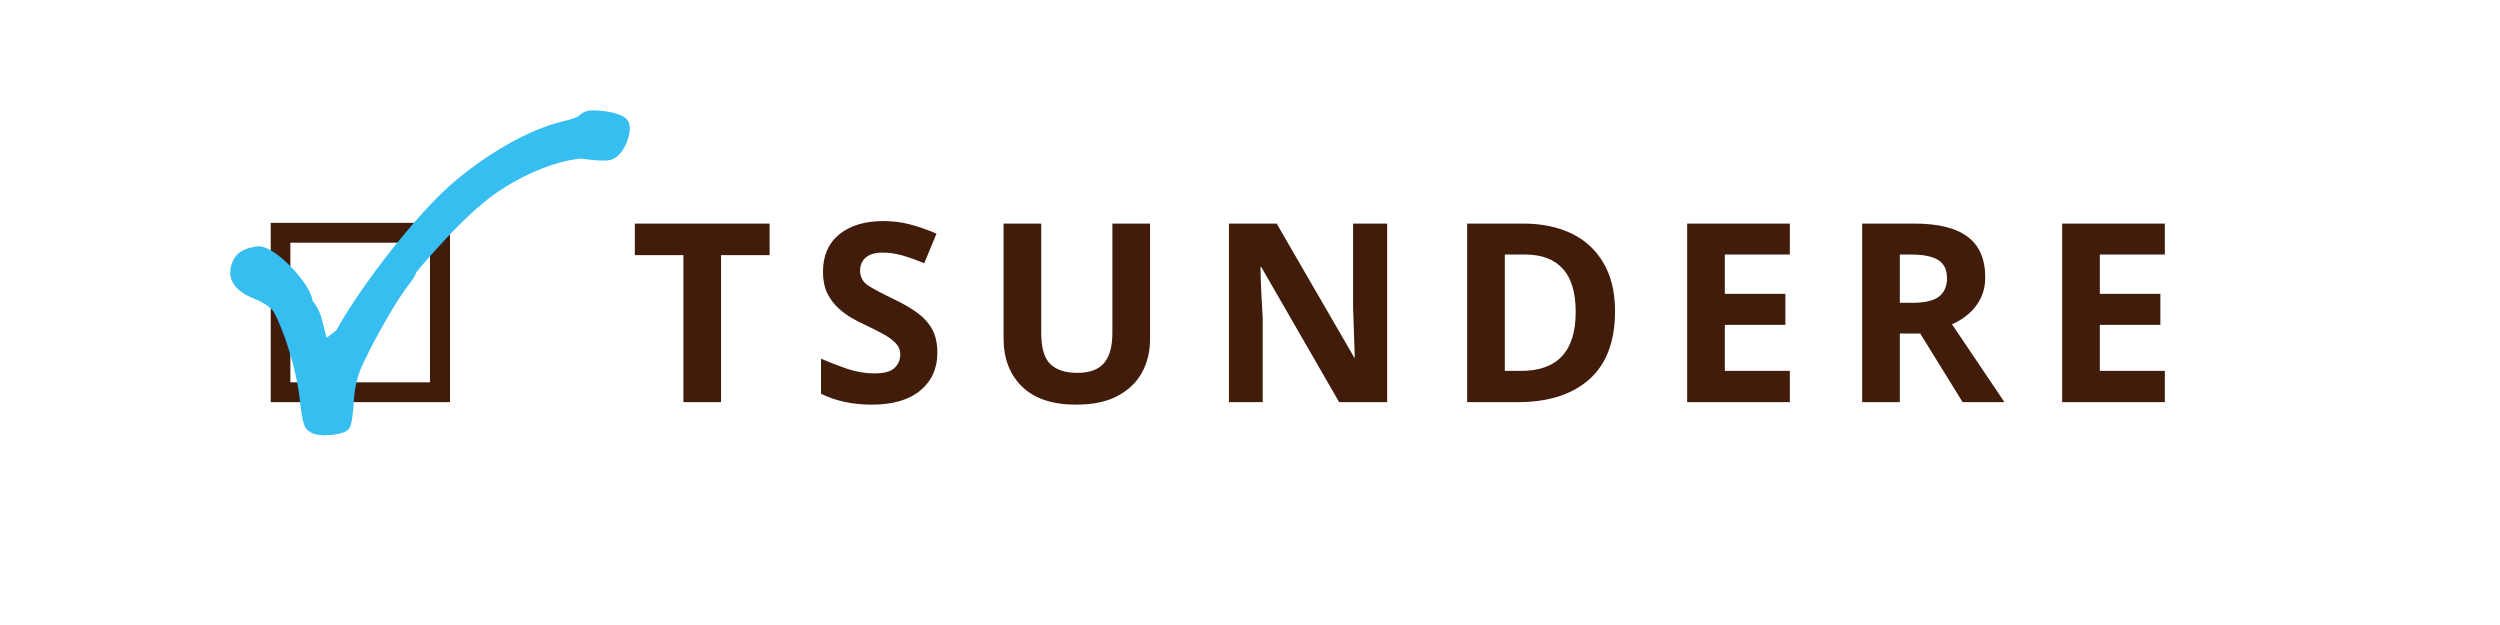
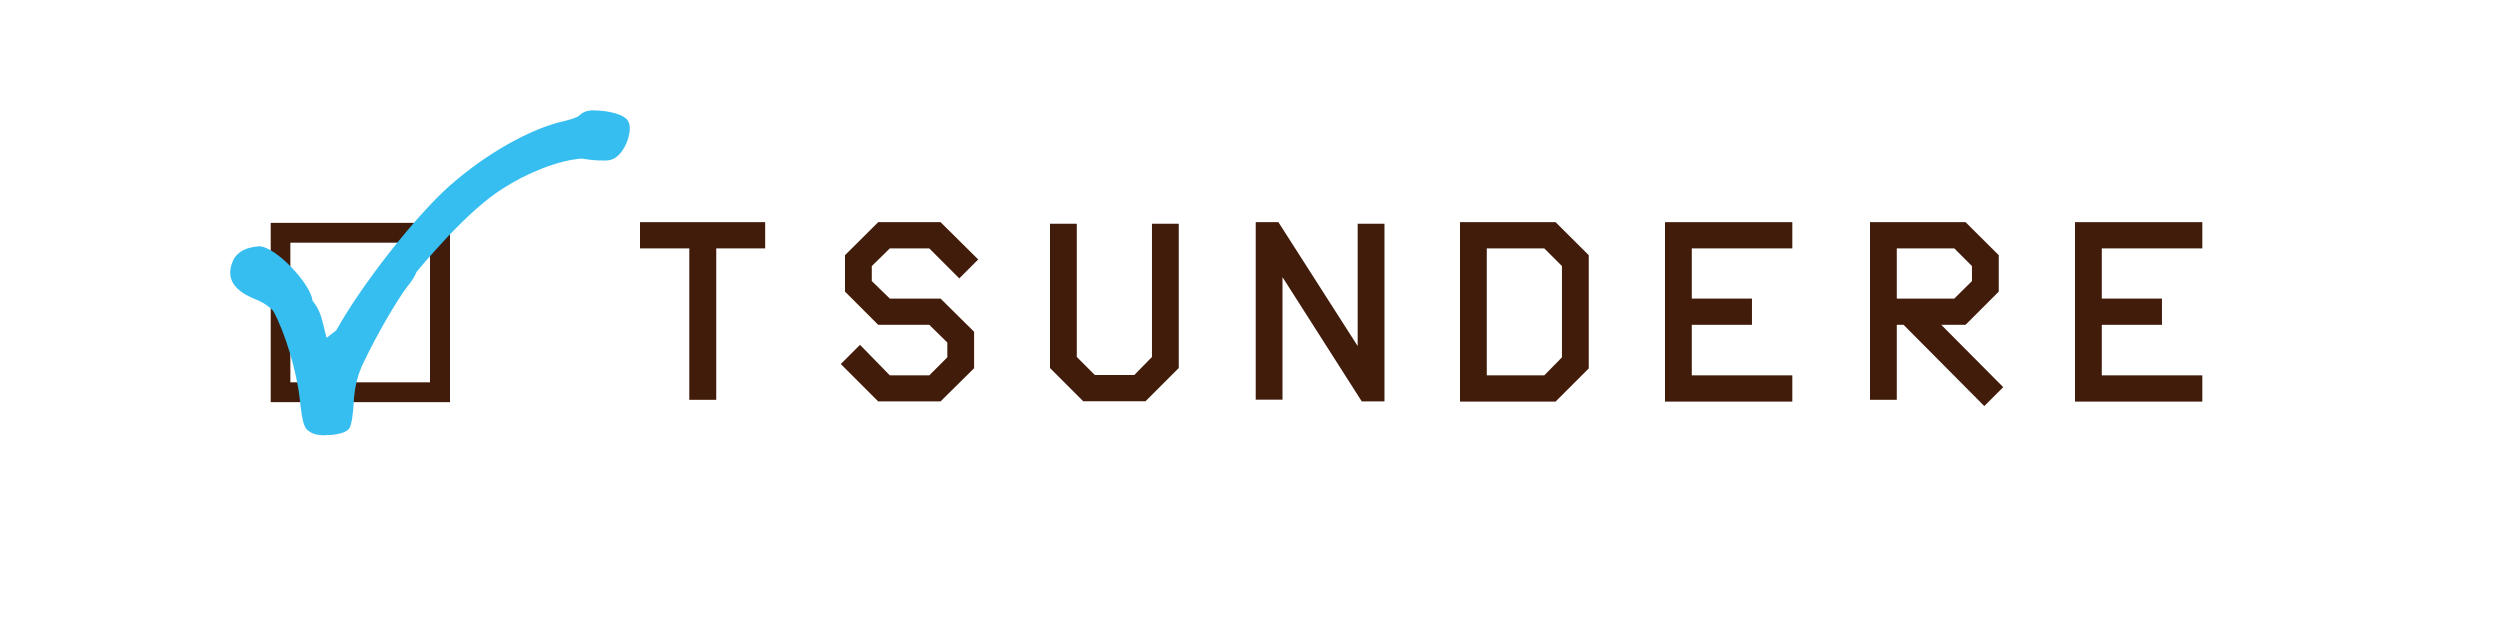
<svg xmlns="http://www.w3.org/2000/svg" id="Layer_1" data-name="Layer 1" viewBox="0 0 140 35">
  <defs>
    <style>
      .cls-1 {
-         font-family: FRAC-ExtraBold, FRAC;
-         font-size: 14px;
-         font-weight: 700;
-         letter-spacing: .14em;
-       }
- 
-       .cls-1, .cls-2 {
        fill: #411c0a;
      }

-       .cls-3 {
+       .cls-2 {
        fill: #37bef0;
      }
    </style>
  </defs>
-   <path class="cls-2" d="m15.16,12.48h10.04v10.04h-10.04v-10.04Zm1.1,8.93h7.82v-7.82h-7.82v7.82Z" />
-   <path class="cls-3" d="m18.25,24.38c-.39,0-.71-.06-.88-.19-.36-.2-.43-.49-.59-1.89-.16-1.49-.83-3.72-1.47-4.87-.14-.19-.55-.5-1.03-.68-1.52-.61-1.47-1.42-1.31-1.96.2-.6.66-.92,1.52-1,.96,0,2.94,2.15,3.01,3.05.35.42.49.87.57,1.21l.22.87.54-.42c1.44-2.59,4.43-6.38,6.32-8.07,2.03-1.8,4.56-3.24,6.45-3.65.38-.09.66-.2.78-.26.22-.22.43-.31.73-.34h.06c.96,0,1.87.25,2.03.65.2.41-.06,1.33-.5,1.79-.22.25-.44.35-.75.37h-.14c-.45,0-.81-.04-1.23-.11-1.31.09-3.06.8-4.41,1.67-.9.56-1.98,1.52-3.14,2.75-.97,1.05-1.56,1.74-1.71,1.94-.07.17-.17.39-.51.81-.56.72-1.72,2.71-2.43,4.21-.35.7-.52,1.41-.57,2.22-.02.6-.12,1.33-.25,1.51-.12.19-.51.32-1.03.37h-.31l.03.02Z" />
-   <text class="cls-1" transform="translate(35.27 22.52)">
-     <tspan x="0" y="0">TSUNDERE</tspan>
-   </text>
+   <path class="cls-1" d="m15.16,12.48h10.04v10.04h-10.04v-10.04Zm1.1,8.93h7.82v-7.82h-7.82v7.82Z" />
+   <path class="cls-2" d="m18.25,24.38c-.39,0-.71-.06-.88-.19-.36-.2-.43-.49-.59-1.89-.16-1.49-.83-3.72-1.47-4.87-.14-.19-.55-.5-1.03-.68-1.52-.61-1.47-1.42-1.31-1.96.2-.6.66-.92,1.52-1,.96,0,2.94,2.15,3.01,3.05.35.42.49.87.57,1.21l.22.87.54-.42c1.44-2.59,4.43-6.38,6.32-8.07,2.03-1.8,4.56-3.24,6.45-3.65.38-.09.66-.2.78-.26.22-.22.43-.31.73-.34h.06c.96,0,1.87.25,2.03.65.2.41-.06,1.33-.5,1.79-.22.25-.44.35-.75.37h-.14c-.45,0-.81-.04-1.23-.11-1.31.09-3.06.8-4.41,1.67-.9.56-1.98,1.52-3.14,2.75-.97,1.05-1.56,1.74-1.71,1.94-.07.17-.17.39-.51.81-.56.72-1.72,2.71-2.43,4.21-.35.7-.52,1.41-.57,2.22-.02.6-.12,1.33-.25,1.51-.12.19-.51.32-1.03.37h-.31l.03.02Z" />
+   <g>
+     <path class="cls-1" d="m35.84,13.91v-1.47h7.01v1.47h-2.74v8.48h-1.51v-8.48h-2.76Z" />
+     <path class="cls-1" d="m47.08,20.39l1.08-1.08,1.67,1.71h2.21l1.01-1.01v-.83l-1.01-.99h-2.86l-1.86-1.86v-2.04l1.86-1.85h3.49l2.11,2.09-1.06,1.06-1.68-1.68h-2.21l-1.01.99v.84l1.01.98h2.84l1.88,1.86v2.04l-1.88,1.86h-3.49l-2.1-2.1Z" />
+     <path class="cls-1" d="m58.8,20.61v-8.08h1.5v7.46l1.01,1.01h2.21l.99-1.01v-7.46h1.5v8.08l-1.86,1.86h-3.49l-1.86-1.86Z" />
+     <path class="cls-1" d="m70.32,22.39v-9.95h1.27l4.44,6.94v-6.85h1.5v9.95h-1.27l-4.44-6.96v6.86h-1.5Z" />
+     <path class="cls-1" d="m81.76,22.49v-10.05h5.35l1.86,1.85v6.34l-1.86,1.86h-5.35Zm1.5-1.47h3.22l.99-1.01v-5.11l-.99-.99h-3.22v7.11Z" />
+     <path class="cls-1" d="m93.24,22.49v-10.05h7.13v1.47h-5.63v2.81h3.37v1.47h-3.37v2.83h5.63v1.47h-7.13Z" />
+     <path class="cls-1" d="m104.72,22.39v-9.95h5.35l1.86,1.85v2.04l-1.86,1.86h-1.36l3.47,3.49-1.06,1.06-4.52-4.55h-.38v4.2h-1.5Zm1.5-5.67h3.22l.99-.98v-.84l-.99-.99h-3.22v2.81Z" />
+     <path class="cls-1" d="m116.2,22.49v-10.05h7.13v1.47h-5.63v2.81h3.37v1.47h-3.37v2.83h5.63v1.47h-7.13Z" />
+   </g>
</svg>
